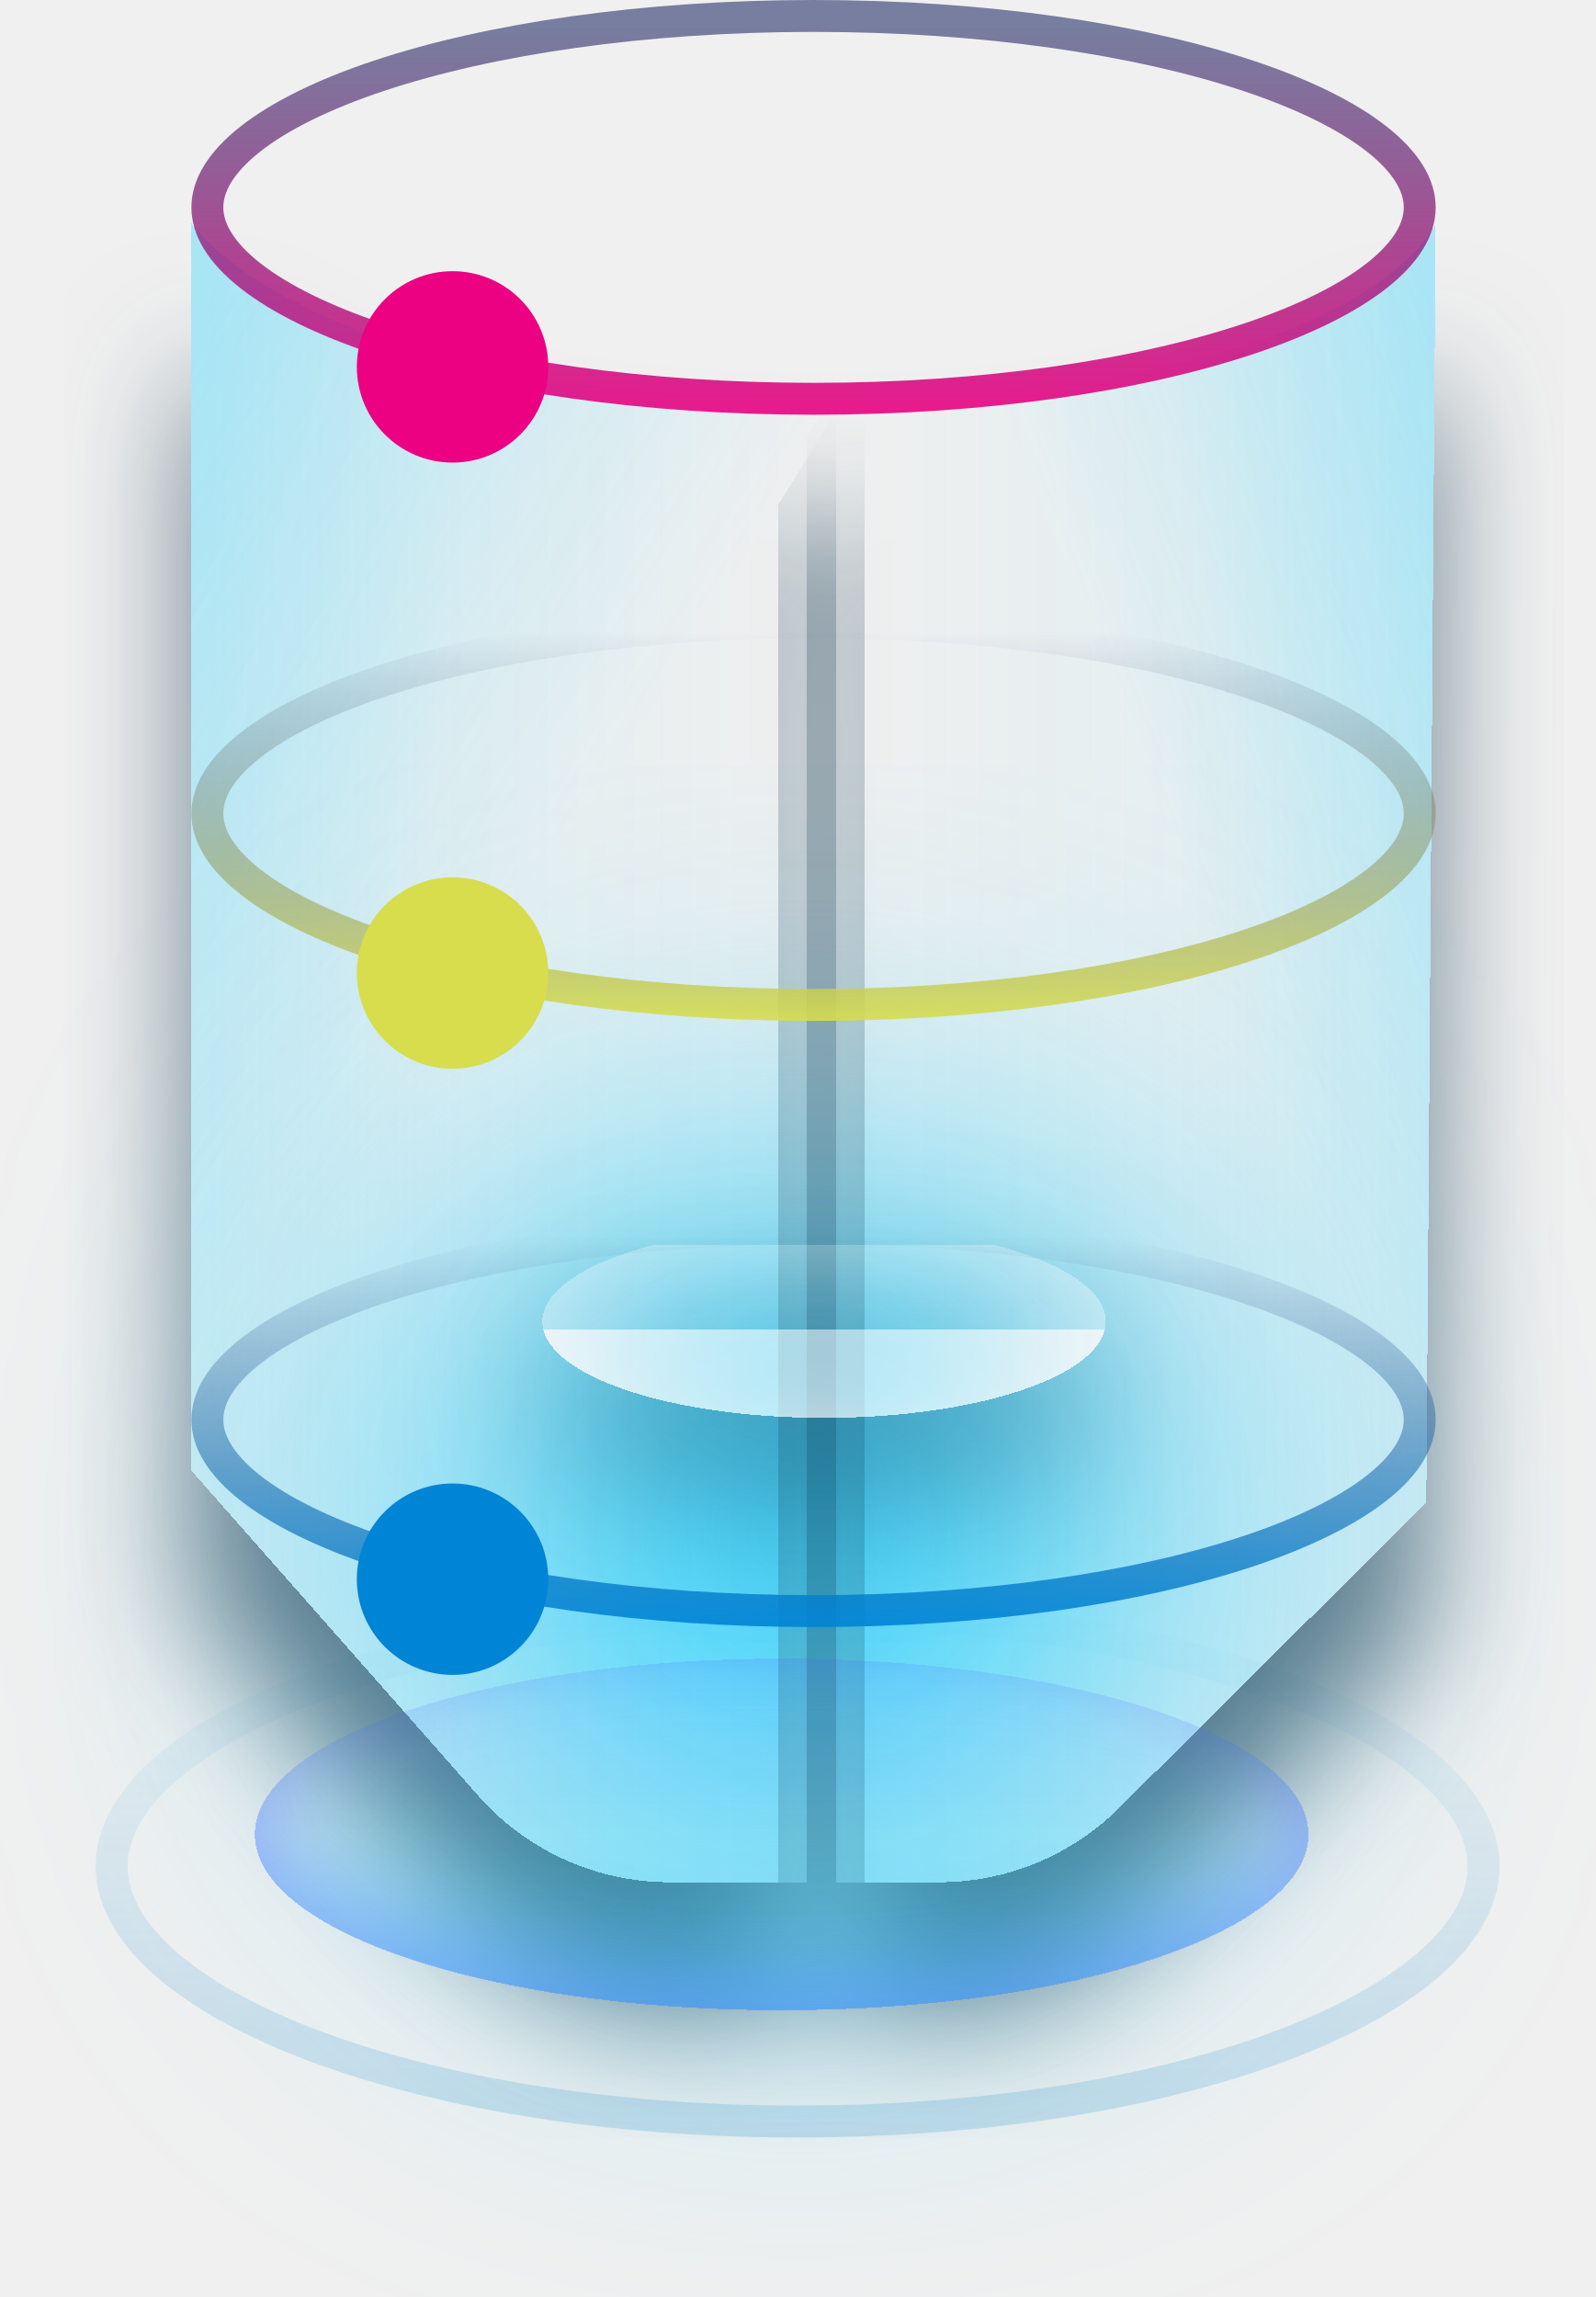
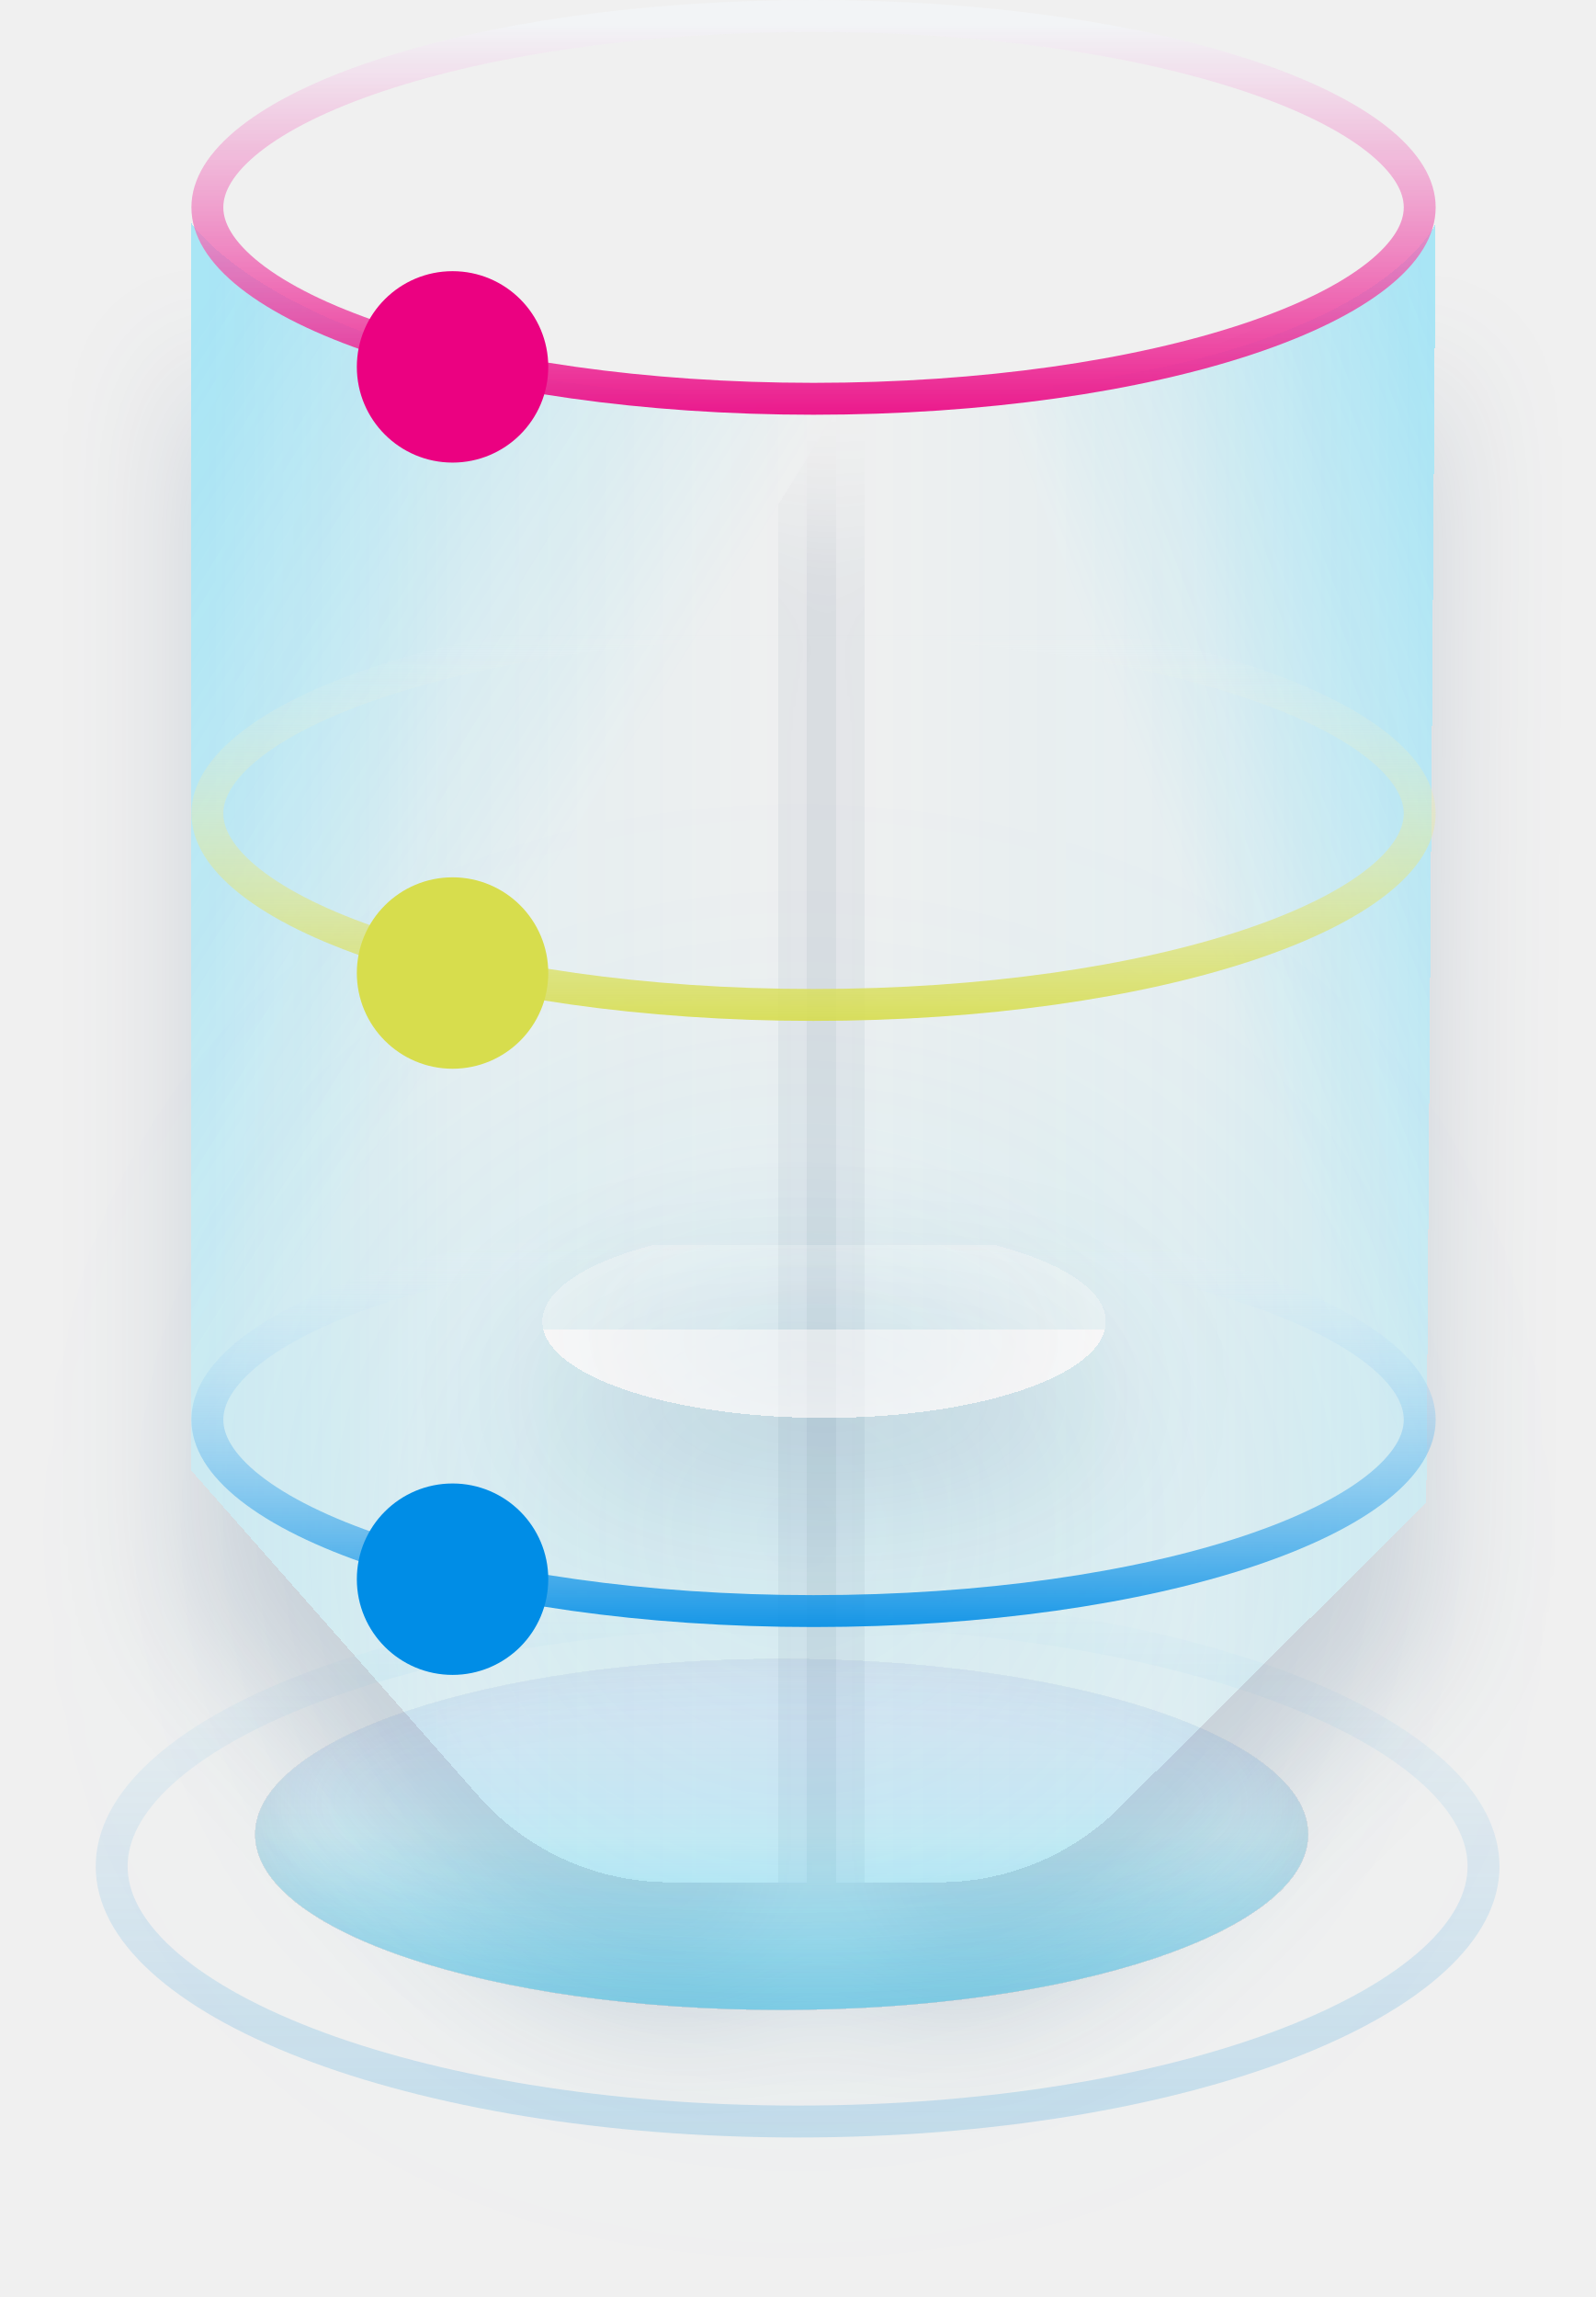
<svg xmlns="http://www.w3.org/2000/svg" xmlns:xlink="http://www.w3.org/1999/xlink" preserveAspectRatio="none" overflow="visible" style="display: block;" width="50" height="72" viewBox="0 0 50 72" fill="none">
  <g id="Graphic">
    <mask id="stroke0_0_994" fill="white">
      <path d="M47 58.5C47 63.194 37.15 67 25 67C12.85 67 3 63.194 3 58.5C3 53.806 12.85 50 25 50C37.15 50 47 53.806 47 58.5Z" />
    </mask>
    <ellipse id="Ring" cx="25" cy="58.5" rx="22" ry="8.5" stroke-width="2" stroke="url(#paint0_linear_0_994)" stroke-opacity="0.2" mask="url(#stroke0_0_994)" />
-     <g id="Ring_2" filter="url(#filter0_f_0_994)">
+     <g id="Ring_2" filter="url(#filter0_f_0_994)" opacity="0.150">
      <ellipse cx="25" cy="48" rx="11" ry="10" fill="#0DCCFF" />
    </g>
    <g id="Glyph" filter="url(#filter1_d_0_994)">
      <use xlink:href="#stroke1_0_994" fill="url(#paint1_linear_0_994)" fill-opacity="0.502" shape-rendering="crispEdges" />
      <use xlink:href="#stroke1_0_994" fill="url(#paint2_linear_0_994)" fill-opacity="0.2" shape-rendering="crispEdges" />
      <use xlink:href="#stroke1_0_994" fill="url(#paint3_linear_0_994)" fill-opacity="0.2" shape-rendering="crispEdges" />
    </g>
    <g id="Glyph_2" filter="url(#filter2_di_0_994)">
      <path d="M25.831 38.406C30.708 38.406 34.661 39.757 34.661 41.425C34.661 43.092 30.708 44.444 25.831 44.444C20.953 44.444 17 43.092 17 41.425C17 39.757 20.953 38.406 25.831 38.406Z" fill-rule="evenodd" clip-rule="evenodd" fill="url(#paint4_linear_0_994)" fill-opacity="0.01" shape-rendering="crispEdges" />
    </g>
    <g id="Ring_3" filter="url(#filter3_i_0_994)">
      <ellipse cx="24.5" cy="57.5" rx="16.5" ry="5.5" fill="url(#paint5_linear_0_994)" fill-opacity="0.7" />
    </g>
    <g id="Part">
      <mask id="stroke2_0_994" fill="white">
        <path d="M45 6.5C45 10.09 36.27 13 25.5 13C14.73 13 6 10.09 6 6.5C6 2.91 14.73 0 25.5 0C36.27 0 45 2.91 45 6.5Z" />
      </mask>
      <ellipse id="Background" cx="25.5" cy="6.5" rx="19.5" ry="6.5" stroke-width="2" stroke="url(#paint6_linear_0_994)" mask="url(#stroke2_0_994)" />
      <circle id="Dot" cx="14.185" cy="11.5" r="3" fill="#EB0181" />
    </g>
    <g id="Part_2">
      <mask id="stroke3_0_994" fill="white">
        <path d="M45 25.5C45 29.09 36.27 32 25.5 32C14.73 32 6 29.09 6 25.5C6 21.91 14.73 19 25.5 19C36.27 19 45 21.91 45 25.5Z" />
      </mask>
      <ellipse id="Background_2" cx="25.5" cy="25.5" rx="19.5" ry="6.5" stroke-width="2" stroke="url(#paint7_linear_0_994)" mask="url(#stroke3_0_994)" />
      <circle id="Dot_2" cx="14.185" cy="30.5" r="3" fill="#D7DD4D" />
    </g>
    <g id="Part_3">
      <mask id="stroke4_0_994" fill="white">
        <path d="M45 44.5C45 48.09 36.27 51 25.5 51C14.73 51 6 48.09 6 44.5C6 40.91 14.73 38 25.5 38C36.27 38 45 40.91 45 44.5Z" />
      </mask>
      <ellipse id="Background_3" cx="25.5" cy="44.5" rx="19.5" ry="6.5" stroke-width="2" stroke="url(#paint8_linear_0_994)" mask="url(#stroke4_0_994)" />
-       <circle id="Dot_3" cx="14.185" cy="49.5" r="3" fill="#0084d6" />
+       <circle id="Dot_3" cx="14.185" cy="49.5" r="3" fill="#008de6" />
    </g>
  </g>
  <defs>
    <filter id="filter0_f_0_994" x="0" y="24" width="50" height="48" filterUnits="userSpaceOnUse" color-interpolation-filters="sRGB">
      <feFlood flood-opacity="0" result="BackgroundImageFix" />
      <feBlend mode="normal" in="SourceGraphic" in2="BackgroundImageFix" result="shape" />
      <feGaussianBlur stdDeviation="7" result="effect1_foregroundBlur_0_994" />
    </filter>
    <filter id="filter1_d_0_994" x="2" y="7" width="47" height="60" filterUnits="userSpaceOnUse" color-interpolation-filters="sRGB">
      <feFlood flood-opacity="0" result="BackgroundImageFix" />
      <feColorMatrix in="SourceAlpha" type="matrix" values="0 0 0 0 0 0 0 0 0 0 0 0 0 0 0 0 0 0 127 0" result="hardAlpha" />
      <feOffset dy="4" />
      <feGaussianBlur stdDeviation="2" />
      <feComposite in2="hardAlpha" operator="out" />
-       <feColorMatrix type="matrix" values="0 0 0 0 0 0 0 0 0 0.159 0 0 0 0 0.258 0 0 0 0.55 0" />
+       <feColorMatrix type="matrix" values="0 0 0 0 0.12 0 0 0 0 0.24 0 0 0 0 0.4 0 0 0 0.165 0" />
      <feBlend mode="normal" in2="BackgroundImageFix" result="effect1_dropShadow_0_994" />
      <feBlend mode="normal" in="SourceGraphic" in2="effect1_dropShadow_0_994" result="shape" />
    </filter>
    <filter id="filter2_di_0_994" x="12" y="35.406" width="27.661" height="16.038" filterUnits="userSpaceOnUse" color-interpolation-filters="sRGB">
      <feFlood flood-opacity="0" result="BackgroundImageFix" />
      <feColorMatrix in="SourceAlpha" type="matrix" values="0 0 0 0 0 0 0 0 0 0 0 0 0 0 0 0 0 0 127 0" result="hardAlpha" />
      <feOffset dy="2" />
      <feGaussianBlur stdDeviation="2.5" />
      <feComposite in2="hardAlpha" operator="out" />
-       <feColorMatrix type="matrix" values="0 0 0 0 0 0 0 0 0 0.23 0 0 0 0 0.345 0 0 0 0.55 0" />
+       <feColorMatrix type="matrix" values="0 0 0 0 0.12 0 0 0 0 0.24 0 0 0 0 0.4 0 0 0 0.165 0" />
      <feBlend mode="normal" in2="BackgroundImageFix" result="effect1_dropShadow_0_994" />
      <feBlend mode="normal" in="SourceGraphic" in2="effect1_dropShadow_0_994" result="shape" />
      <feColorMatrix in="SourceAlpha" type="matrix" values="0 0 0 0 0 0 0 0 0 0 0 0 0 0 0 0 0 0 127 0" result="hardAlpha" />
      <feOffset />
      <feGaussianBlur stdDeviation="3" />
      <feComposite in2="hardAlpha" operator="arithmetic" k2="-1" k3="1" />
      <feColorMatrix type="matrix" values="0 0 0 0 0.992 0 0 0 0 0.973 0 0 0 0 0.973 0 0 0 1 0" />
      <feBlend mode="normal" in2="shape" result="effect2_innerShadow_0_994" />
    </filter>
    <filter id="filter3_i_0_994" x="8" y="51" width="33" height="12" filterUnits="userSpaceOnUse" color-interpolation-filters="sRGB">
      <feFlood flood-opacity="0" result="BackgroundImageFix" />
      <feBlend mode="normal" in="SourceGraphic" in2="BackgroundImageFix" result="shape" />
      <feColorMatrix in="SourceAlpha" type="matrix" values="0 0 0 0 0 0 0 0 0 0 0 0 0 0 0 0 0 0 127 0" result="hardAlpha" />
      <feOffset dy="-1" />
      <feGaussianBlur stdDeviation="1.5" />
      <feComposite in2="hardAlpha" operator="arithmetic" k2="-1" k3="1" />
-       <feColorMatrix type="matrix" values="0 0 0 0 0.278 0 0 0 0 0.376 0 0 0 0 1 0 0 0 0.4 0" />
+       <feColorMatrix type="matrix" values="0 0 0 0 0.12 0 0 0 0 0.24 0 0 0 0 0.4 0 0 0 0.12 0" />
      <feBlend mode="normal" in2="shape" result="effect1_innerShadow_0_994" />
    </filter>
    <linearGradient id="paint0_linear_0_994" x1="25" y1="50" x2="25" y2="67" gradientUnits="userSpaceOnUse">
-       <stop stop-color="#0084d6" stop-opacity="0" />
-       <stop offset="1" stop-color="#1284c5" />
+       <stop stop-color="#008de6" stop-opacity="0" />
+       <stop offset="1" stop-color="#138dd3" />
    </linearGradient>
    <linearGradient id="paint1_linear_0_994" x1="6.5" y1="33" x2="45" y2="33" gradientUnits="userSpaceOnUse">
      <stop stop-color="#0DCCFF" stop-opacity="0.3" />
      <stop offset="0.2" stop-color="#0DCCFF" stop-opacity="0.1" />
      <stop offset="0.5" stop-color="#0DCCFF" stop-opacity="0" />
      <stop offset="0.8" stop-color="#0DCCFF" stop-opacity="0.1" />
      <stop offset="1" stop-color="#0DCCFF" stop-opacity="0.3" />
    </linearGradient>
    <linearGradient id="paint2_linear_0_994" x1="6" y1="10" x2="22" y2="20" gradientUnits="userSpaceOnUse">
      <stop stop-color="#0DCCFF" />
      <stop offset="1" stop-color="#0DCCFF" stop-opacity="0" />
    </linearGradient>
    <linearGradient id="paint3_linear_0_994" x1="45" y1="9.5" x2="32" y2="14.5" gradientUnits="userSpaceOnUse">
      <stop stop-color="#0DCCFF" />
      <stop offset="1" stop-color="#0DCCFF" stop-opacity="0" />
    </linearGradient>
    <linearGradient id="paint4_linear_0_994" x1="17" y1="44.444" x2="17" y2="38.406" gradientUnits="userSpaceOnUse">
-       <stop stop-color="#ab2b2b" />
-       <stop offset="1" stop-color="#233657" stop-opacity="0.102" />
+       <stop stop-color="#b82e2e" />
+       <stop offset="1" stop-color="#ffffff" stop-opacity="0.102" />
    </linearGradient>
    <linearGradient id="paint5_linear_0_994" x1="8" y1="63" x2="8" y2="52" gradientUnits="userSpaceOnUse">
      <stop stop-color="#0DCCFF" stop-opacity="0.6" />
      <stop offset="0.5" stop-color="#0DCCFF" stop-opacity="0.2" />
      <stop offset="1" stop-color="#4760FF" stop-opacity="0.05" />
    </linearGradient>
    <linearGradient id="paint6_linear_0_994" x1="25.5" y1="0" x2="25.5" y2="13" gradientUnits="userSpaceOnUse">
-       <stop offset="0.06" stop-color="#27326A" stop-opacity="0.6" />
+       <stop offset="0.06" stop-color="#f3f6fa" stop-opacity="0.6" />
      <stop offset="1" stop-color="#EB0181" stop-opacity="0.9" />
    </linearGradient>
    <linearGradient id="paint7_linear_0_994" x1="25.5" y1="19" x2="25.5" y2="32" gradientUnits="userSpaceOnUse">
-       <stop offset="0.06" stop-color="#27326A" stop-opacity="0" />
+       <stop offset="0.06" stop-color="#f3f6fa" stop-opacity="0" />
      <stop offset="1" stop-color="#D7DD4D" stop-opacity="0.9" />
    </linearGradient>
    <linearGradient id="paint8_linear_0_994" x1="25.5" y1="38" x2="25.5" y2="51" gradientUnits="userSpaceOnUse">
-       <stop offset="0.06" stop-color="#27326A" stop-opacity="0" />
-       <stop offset="1" stop-color="#0084d6" stop-opacity="0.9" />
+       <stop offset="0.06" stop-color="#f3f6fa" stop-opacity="0" />
+       <stop offset="1" stop-color="#008de6" stop-opacity="0.9" />
    </linearGradient>
    <path id="stroke1_0_994" d="M44.707 47.1L35.077 56.673C33.578 58.164 31.551 59 29.437 59H20.993C18.698 59 16.513 58.014 14.995 56.293L6 46.1V7C6 7 9.685 12.5 25.5 12.5C42.685 12.5 45 7 45 7L44.707 47.1Z" fill-rule="evenodd" clip-rule="evenodd" />
  </defs>
</svg>
